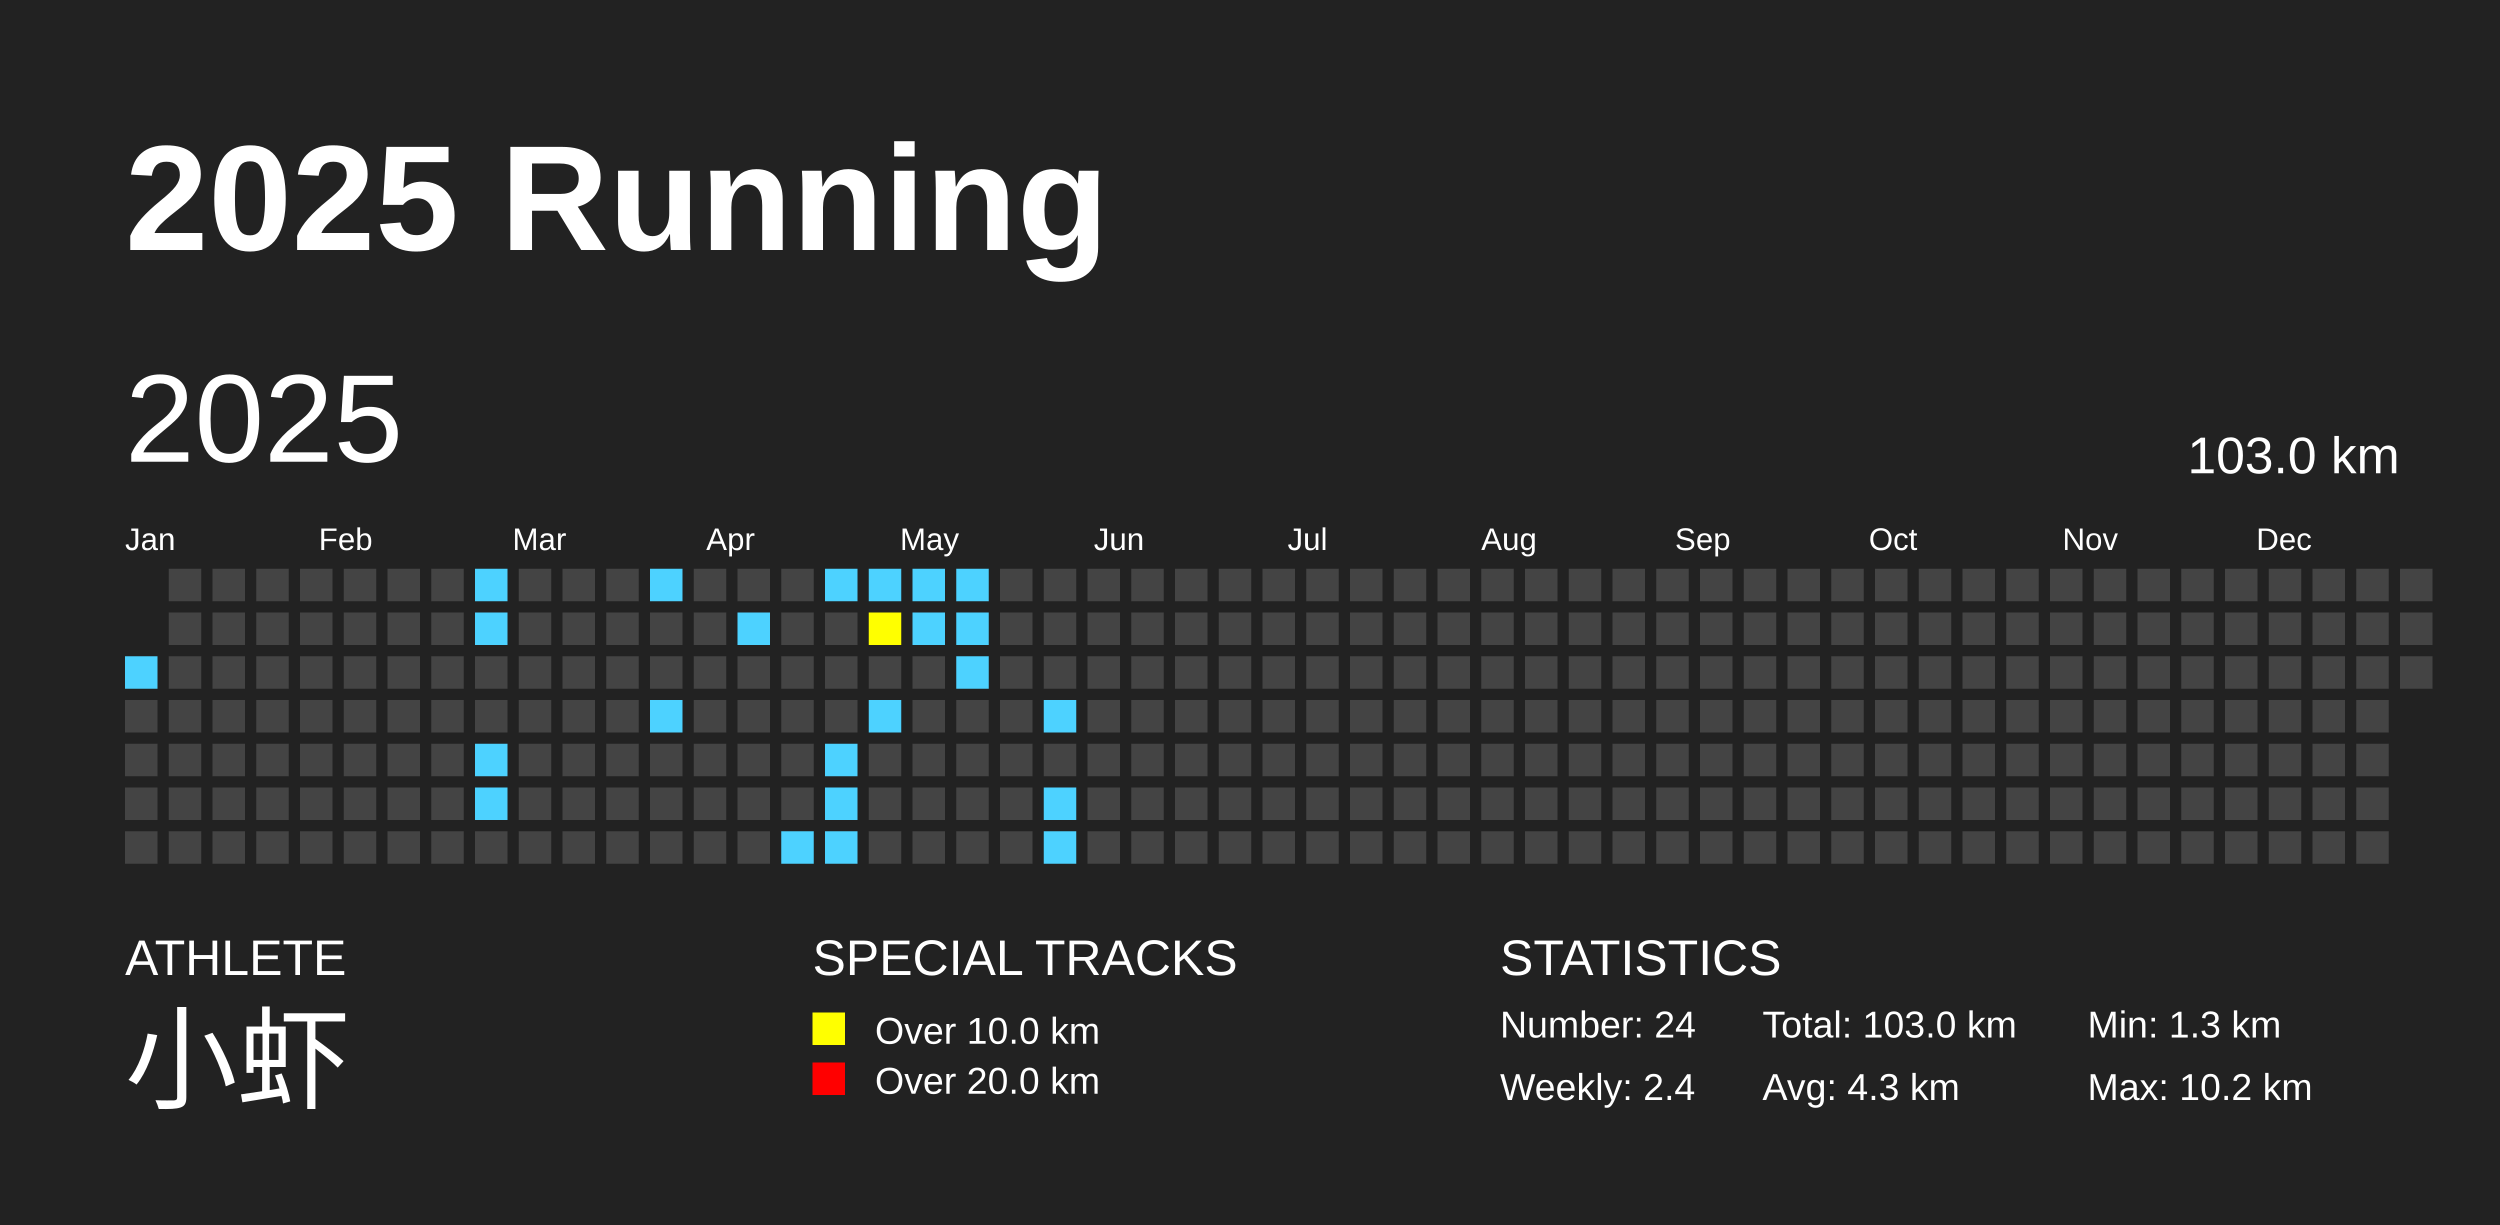
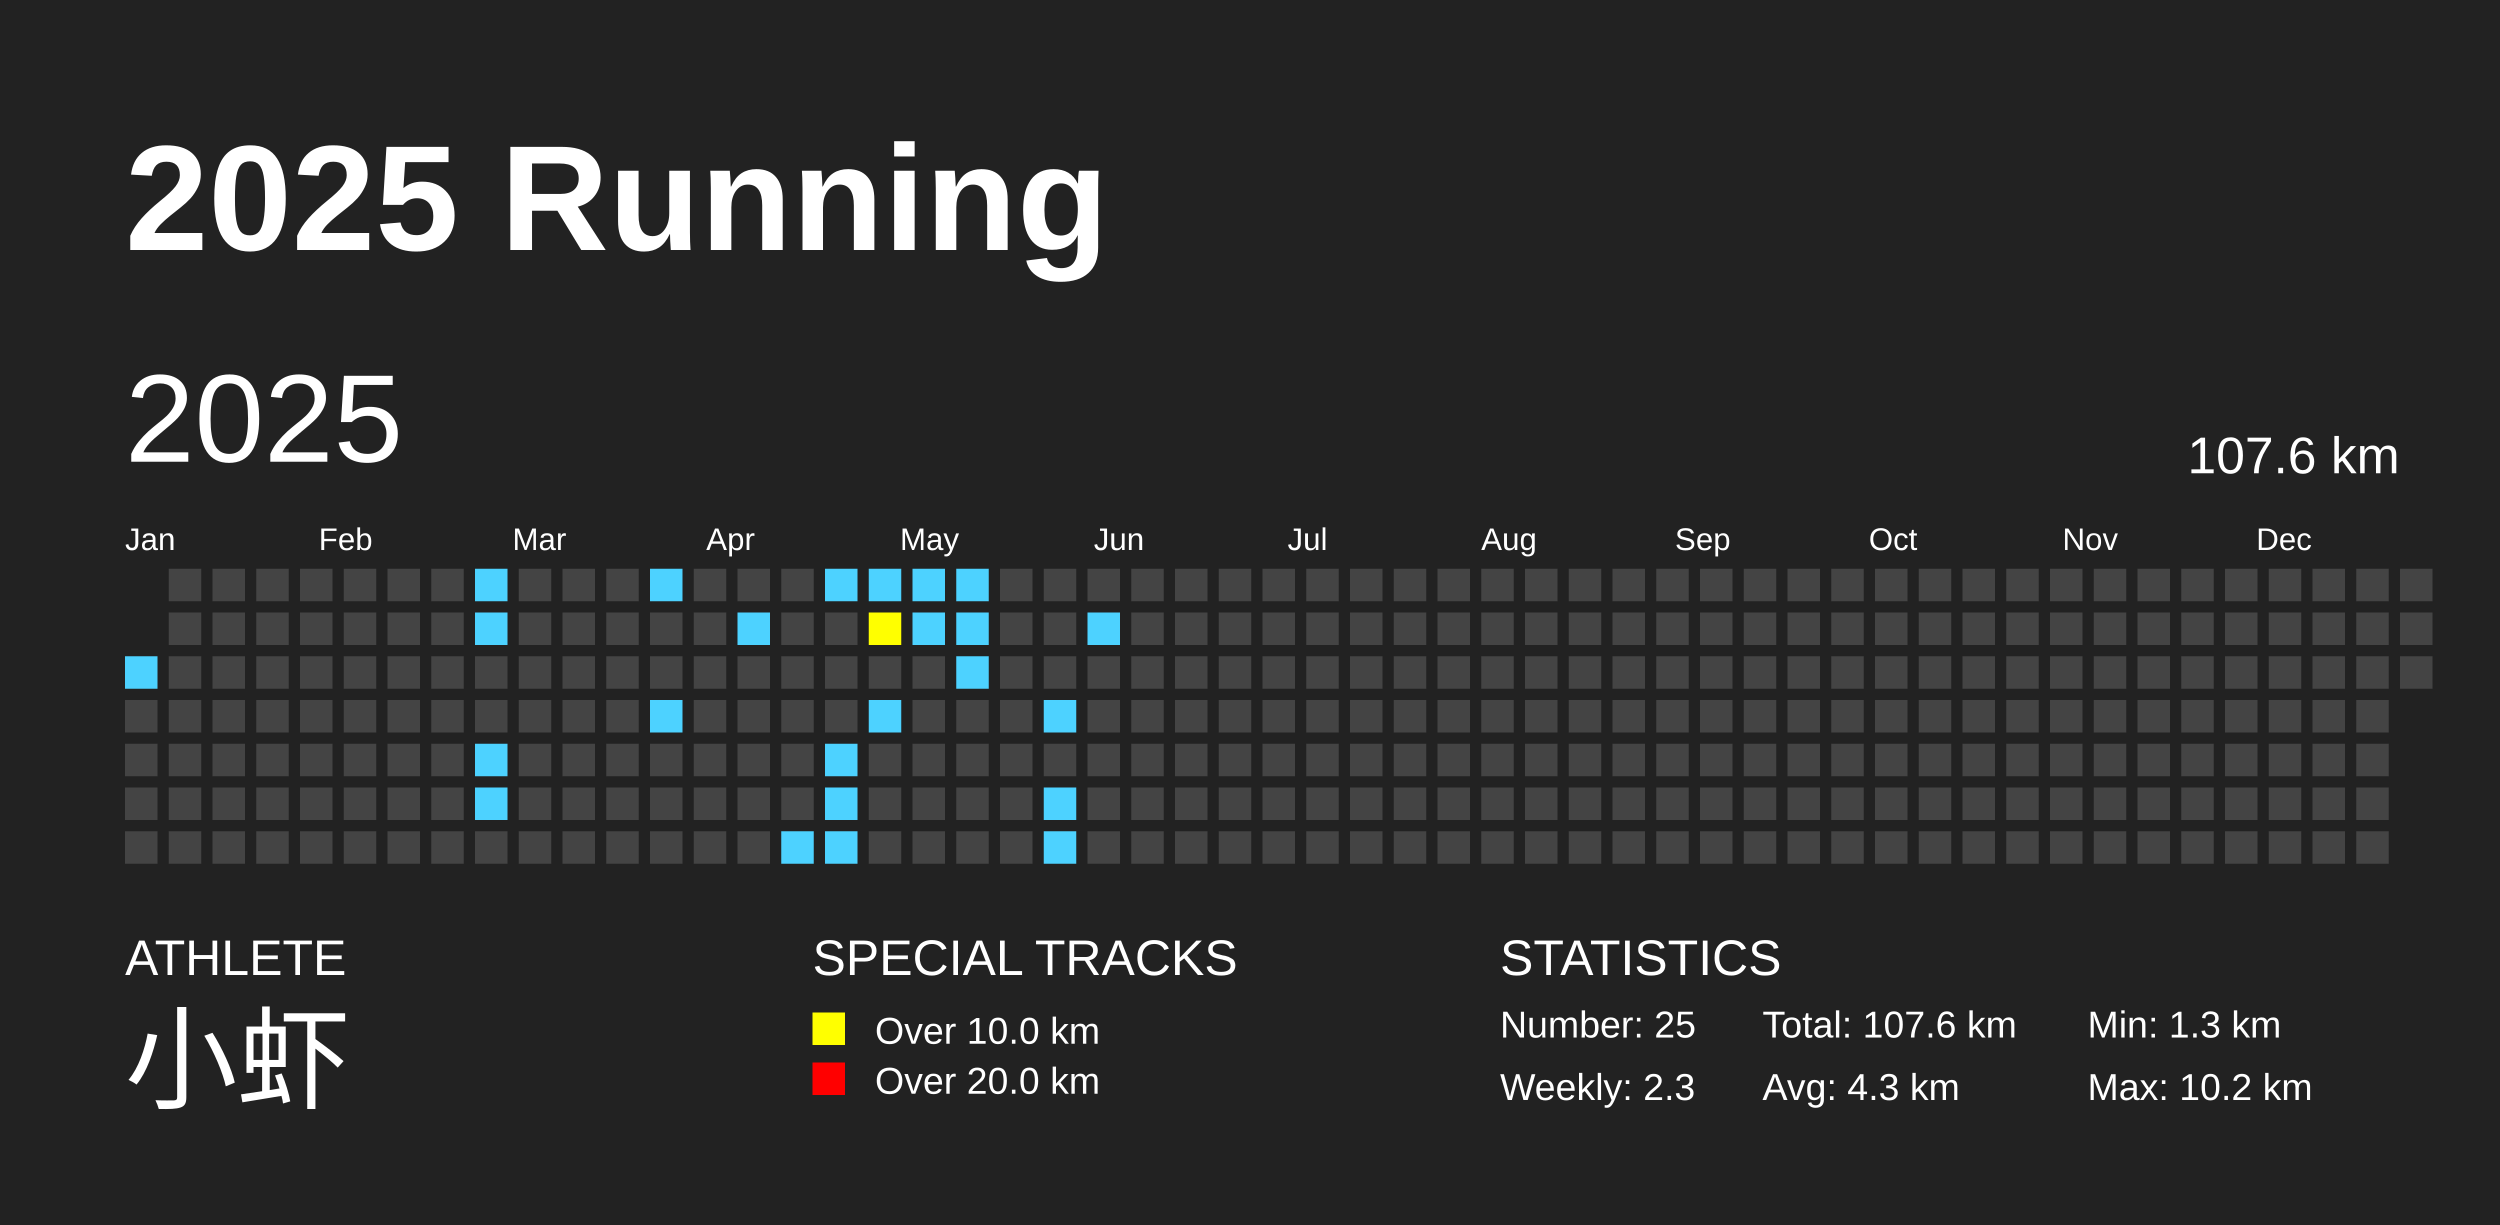
<svg xmlns="http://www.w3.org/2000/svg" baseProfile="full" height="98mm" version="1.1" viewBox="0,0,200,98" width="200mm">
  <defs />
  <rect fill="#222222" height="98" width="200" x="0" y="0" />
  <text fill="#FFFFFF" style="font-size:12px; font-family:Arial; font-weight:bold;" x="10" y="20">2025 Running</text>
  <text fill="#FFFFFF" style="font-size:4px; font-family:Arial" x="10" y="78">ATHLETE</text>
  <text fill="#FFFFFF" style="font-size:9px; font-family:Arial" x="10" y="88">小虾</text>
  <text fill="#FFFFFF" style="font-size:4px; font-family:Arial" x="65" y="78">SPECIAL TRACKS</text>
  <rect fill="yellow" height="2.6" width="2.6" x="65" y="81" />
  <text fill="#FFFFFF" style="font-size:3px; font-family:Arial" x="70" y="83.5">Over 10.0 km</text>
  <rect fill="red" height="2.6" width="2.6" x="65" y="85" />
  <text fill="#FFFFFF" style="font-size:3px; font-family:Arial" x="70" y="87.5">Over 20.0 km</text>
  <text fill="#FFFFFF" style="font-size:4px; font-family:Arial" x="120" y="78">STATISTICS</text>
-   <text fill="#FFFFFF" style="font-size:3px; font-family:Arial" x="120" y="83">Number: 24</text>
-   <text fill="#FFFFFF" style="font-size:3px; font-family:Arial" x="120" y="88">Weekly: 2.4</text>
-   <text fill="#FFFFFF" style="font-size:3px; font-family:Arial" x="141" y="83">Total: 103.0 km</text>
+   <text fill="#FFFFFF" style="font-size:3px; font-family:Arial" x="120" y="83">Number: 25</text>
+   <text fill="#FFFFFF" style="font-size:3px; font-family:Arial" x="120" y="88">Weekly: 2.3</text>
+   <text fill="#FFFFFF" style="font-size:3px; font-family:Arial" x="141" y="83">Total: 107.6 km</text>
  <text fill="#FFFFFF" style="font-size:3px; font-family:Arial" x="141" y="88">Avg: 4.3 km</text>
  <text fill="#FFFFFF" style="font-size:3px; font-family:Arial" x="167" y="83">Min: 1.3 km</text>
  <text fill="#FFFFFF" style="font-size:3px; font-family:Arial" x="167" y="88">Max: 10.2 km</text>
  <text dominant-baseline="hanging" fill="#FFFFFF" style="font-size:10.0px; font-family:Arial;" x="10" y="30">2025</text>
-   <text dominant-baseline="hanging" fill="#FFFFFF" style="font-size:4.125px; font-family:Arial;" x="175" y="35">103.0 km</text>
+   <text dominant-baseline="hanging" fill="#FFFFFF" style="font-size:4.125px; font-family:Arial;" x="175" y="35">107.6 km</text>
  <text fill="#FFFFFF" style="font-size:2.5px; font-family:Arial" x="10.0" y="44">Jan</text>
  <text fill="#FFFFFF" style="font-size:2.5px; font-family:Arial" x="25.5" y="44">Feb</text>
  <text fill="#FFFFFF" style="font-size:2.5px; font-family:Arial" x="41.0" y="44">Mar</text>
  <text fill="#FFFFFF" style="font-size:2.5px; font-family:Arial" x="56.5" y="44">Apr</text>
  <text fill="#FFFFFF" style="font-size:2.5px; font-family:Arial" x="72.0" y="44">May</text>
  <text fill="#FFFFFF" style="font-size:2.5px; font-family:Arial" x="87.5" y="44">Jun</text>
  <text fill="#FFFFFF" style="font-size:2.5px; font-family:Arial" x="103.0" y="44">Jul</text>
  <text fill="#FFFFFF" style="font-size:2.5px; font-family:Arial" x="118.5" y="44">Aug</text>
  <text fill="#FFFFFF" style="font-size:2.5px; font-family:Arial" x="134.0" y="44">Sep</text>
  <text fill="#FFFFFF" style="font-size:2.5px; font-family:Arial" x="149.5" y="44">Oct</text>
  <text fill="#FFFFFF" style="font-size:2.5px; font-family:Arial" x="165.0" y="44">Nov</text>
  <text fill="#FFFFFF" style="font-size:2.5px; font-family:Arial" x="180.5" y="44">Dec</text>
  <rect fill="#4DD2FF" height="2.6" width="2.6" x="10.0" y="52.5" />
  <rect fill="#444444" height="2.6" width="2.6" x="10.0" y="56.0" />
  <rect fill="#444444" height="2.6" width="2.6" x="10.0" y="59.5" />
  <rect fill="#444444" height="2.6" width="2.6" x="10.0" y="63.0" />
  <rect fill="#444444" height="2.6" width="2.6" x="10.0" y="66.5" />
  <rect fill="#444444" height="2.6" width="2.6" x="13.5" y="45.5" />
  <rect fill="#444444" height="2.6" width="2.6" x="13.5" y="49.0" />
  <rect fill="#444444" height="2.6" width="2.6" x="13.5" y="52.5" />
  <rect fill="#444444" height="2.6" width="2.6" x="13.5" y="56.0" />
  <rect fill="#444444" height="2.6" width="2.6" x="13.5" y="59.5" />
  <rect fill="#444444" height="2.6" width="2.6" x="13.5" y="63.0" />
  <rect fill="#444444" height="2.6" width="2.6" x="13.5" y="66.5" />
  <rect fill="#444444" height="2.6" width="2.6" x="17.0" y="45.5" />
  <rect fill="#444444" height="2.6" width="2.6" x="17.0" y="49.0" />
  <rect fill="#444444" height="2.6" width="2.6" x="17.0" y="52.5" />
  <rect fill="#444444" height="2.6" width="2.6" x="17.0" y="56.0" />
  <rect fill="#444444" height="2.6" width="2.6" x="17.0" y="59.5" />
  <rect fill="#444444" height="2.6" width="2.6" x="17.0" y="63.0" />
  <rect fill="#444444" height="2.6" width="2.6" x="17.0" y="66.5" />
  <rect fill="#444444" height="2.6" width="2.6" x="20.5" y="45.5" />
  <rect fill="#444444" height="2.6" width="2.6" x="20.5" y="49.0" />
  <rect fill="#444444" height="2.6" width="2.6" x="20.5" y="52.5" />
  <rect fill="#444444" height="2.6" width="2.6" x="20.5" y="56.0" />
  <rect fill="#444444" height="2.6" width="2.6" x="20.5" y="59.5" />
  <rect fill="#444444" height="2.6" width="2.6" x="20.5" y="63.0" />
  <rect fill="#444444" height="2.6" width="2.6" x="20.5" y="66.5" />
  <rect fill="#444444" height="2.6" width="2.6" x="24.0" y="45.5" />
  <rect fill="#444444" height="2.6" width="2.6" x="24.0" y="49.0" />
  <rect fill="#444444" height="2.6" width="2.6" x="24.0" y="52.5" />
  <rect fill="#444444" height="2.6" width="2.6" x="24.0" y="56.0" />
  <rect fill="#444444" height="2.6" width="2.6" x="24.0" y="59.5" />
  <rect fill="#444444" height="2.6" width="2.6" x="24.0" y="63.0" />
  <rect fill="#444444" height="2.6" width="2.6" x="24.0" y="66.5" />
  <rect fill="#444444" height="2.6" width="2.6" x="27.5" y="45.5" />
  <rect fill="#444444" height="2.6" width="2.6" x="27.5" y="49.0" />
  <rect fill="#444444" height="2.6" width="2.6" x="27.5" y="52.5" />
  <rect fill="#444444" height="2.6" width="2.6" x="27.5" y="56.0" />
  <rect fill="#444444" height="2.6" width="2.6" x="27.5" y="59.5" />
  <rect fill="#444444" height="2.6" width="2.6" x="27.5" y="63.0" />
  <rect fill="#444444" height="2.6" width="2.6" x="27.5" y="66.5" />
  <rect fill="#444444" height="2.6" width="2.6" x="31.0" y="45.5" />
  <rect fill="#444444" height="2.6" width="2.6" x="31.0" y="49.0" />
  <rect fill="#444444" height="2.6" width="2.6" x="31.0" y="52.5" />
  <rect fill="#444444" height="2.6" width="2.6" x="31.0" y="56.0" />
  <rect fill="#444444" height="2.6" width="2.6" x="31.0" y="59.5" />
  <rect fill="#444444" height="2.6" width="2.6" x="31.0" y="63.0" />
  <rect fill="#444444" height="2.6" width="2.6" x="31.0" y="66.5" />
  <rect fill="#444444" height="2.6" width="2.6" x="34.5" y="45.5" />
  <rect fill="#444444" height="2.6" width="2.6" x="34.5" y="49.0" />
  <rect fill="#444444" height="2.6" width="2.6" x="34.5" y="52.5" />
  <rect fill="#444444" height="2.6" width="2.6" x="34.5" y="56.0" />
  <rect fill="#444444" height="2.6" width="2.6" x="34.5" y="59.5" />
  <rect fill="#444444" height="2.6" width="2.6" x="34.5" y="63.0" />
  <rect fill="#444444" height="2.6" width="2.6" x="34.5" y="66.5" />
  <rect fill="#4DD2FF" height="2.6" width="2.6" x="38.0" y="45.5" />
  <rect fill="#4DD2FF" height="2.6" width="2.6" x="38.0" y="49.0" />
  <rect fill="#444444" height="2.6" width="2.6" x="38.0" y="52.5" />
  <rect fill="#444444" height="2.6" width="2.6" x="38.0" y="56.0" />
  <rect fill="#4DD2FF" height="2.6" width="2.6" x="38.0" y="59.5" />
  <rect fill="#4DD2FF" height="2.6" width="2.6" x="38.0" y="63.0" />
  <rect fill="#444444" height="2.6" width="2.6" x="38.0" y="66.5" />
  <rect fill="#444444" height="2.6" width="2.6" x="41.5" y="45.5" />
  <rect fill="#444444" height="2.6" width="2.6" x="41.5" y="49.0" />
  <rect fill="#444444" height="2.6" width="2.6" x="41.5" y="52.5" />
  <rect fill="#444444" height="2.6" width="2.6" x="41.5" y="56.0" />
  <rect fill="#444444" height="2.6" width="2.6" x="41.5" y="59.5" />
  <rect fill="#444444" height="2.6" width="2.6" x="41.5" y="63.0" />
  <rect fill="#444444" height="2.6" width="2.6" x="41.5" y="66.5" />
  <rect fill="#444444" height="2.6" width="2.6" x="45.0" y="45.5" />
  <rect fill="#444444" height="2.6" width="2.6" x="45.0" y="49.0" />
  <rect fill="#444444" height="2.6" width="2.6" x="45.0" y="52.5" />
  <rect fill="#444444" height="2.6" width="2.6" x="45.0" y="56.0" />
  <rect fill="#444444" height="2.6" width="2.6" x="45.0" y="59.5" />
  <rect fill="#444444" height="2.6" width="2.6" x="45.0" y="63.0" />
  <rect fill="#444444" height="2.6" width="2.6" x="45.0" y="66.5" />
  <rect fill="#444444" height="2.6" width="2.6" x="48.5" y="45.5" />
  <rect fill="#444444" height="2.6" width="2.6" x="48.5" y="49.0" />
  <rect fill="#444444" height="2.6" width="2.6" x="48.5" y="52.5" />
  <rect fill="#444444" height="2.6" width="2.6" x="48.5" y="56.0" />
  <rect fill="#444444" height="2.6" width="2.6" x="48.5" y="59.5" />
  <rect fill="#444444" height="2.6" width="2.6" x="48.5" y="63.0" />
  <rect fill="#444444" height="2.6" width="2.6" x="48.5" y="66.5" />
  <rect fill="#4DD2FF" height="2.6" width="2.6" x="52.0" y="45.5" />
  <rect fill="#444444" height="2.6" width="2.6" x="52.0" y="49.0" />
  <rect fill="#444444" height="2.6" width="2.6" x="52.0" y="52.5" />
  <rect fill="#4DD2FF" height="2.6" width="2.6" x="52.0" y="56.0" />
  <rect fill="#444444" height="2.6" width="2.6" x="52.0" y="59.5" />
  <rect fill="#444444" height="2.6" width="2.6" x="52.0" y="63.0" />
  <rect fill="#444444" height="2.6" width="2.6" x="52.0" y="66.5" />
  <rect fill="#444444" height="2.6" width="2.6" x="55.5" y="45.5" />
  <rect fill="#444444" height="2.6" width="2.6" x="55.5" y="49.0" />
  <rect fill="#444444" height="2.6" width="2.6" x="55.5" y="52.5" />
  <rect fill="#444444" height="2.6" width="2.6" x="55.5" y="56.0" />
  <rect fill="#444444" height="2.6" width="2.6" x="55.5" y="59.5" />
  <rect fill="#444444" height="2.6" width="2.6" x="55.5" y="63.0" />
  <rect fill="#444444" height="2.6" width="2.6" x="55.5" y="66.5" />
  <rect fill="#444444" height="2.6" width="2.6" x="59.0" y="45.5" />
  <rect fill="#4DD2FF" height="2.6" width="2.6" x="59.0" y="49.0" />
  <rect fill="#444444" height="2.6" width="2.6" x="59.0" y="52.5" />
  <rect fill="#444444" height="2.6" width="2.6" x="59.0" y="56.0" />
  <rect fill="#444444" height="2.6" width="2.6" x="59.0" y="59.5" />
  <rect fill="#444444" height="2.6" width="2.6" x="59.0" y="63.0" />
  <rect fill="#444444" height="2.6" width="2.6" x="59.0" y="66.5" />
  <rect fill="#444444" height="2.6" width="2.6" x="62.5" y="45.5" />
  <rect fill="#444444" height="2.6" width="2.6" x="62.5" y="49.0" />
  <rect fill="#444444" height="2.6" width="2.6" x="62.5" y="52.5" />
  <rect fill="#444444" height="2.6" width="2.6" x="62.5" y="56.0" />
  <rect fill="#444444" height="2.6" width="2.6" x="62.5" y="59.5" />
  <rect fill="#444444" height="2.6" width="2.6" x="62.5" y="63.0" />
  <rect fill="#4DD2FF" height="2.6" width="2.6" x="62.5" y="66.5" />
  <rect fill="#4DD2FF" height="2.6" width="2.6" x="66.0" y="45.5" />
  <rect fill="#444444" height="2.6" width="2.6" x="66.0" y="49.0" />
  <rect fill="#444444" height="2.6" width="2.6" x="66.0" y="52.5" />
  <rect fill="#444444" height="2.6" width="2.6" x="66.0" y="56.0" />
  <rect fill="#4DD2FF" height="2.6" width="2.6" x="66.0" y="59.5" />
  <rect fill="#4DD2FF" height="2.6" width="2.6" x="66.0" y="63.0" />
  <rect fill="#4DD2FF" height="2.6" width="2.6" x="66.0" y="66.5" />
  <rect fill="#4DD2FF" height="2.6" width="2.6" x="69.5" y="45.5" />
  <rect fill="yellow" height="2.6" width="2.6" x="69.5" y="49.0" />
  <rect fill="#444444" height="2.6" width="2.6" x="69.5" y="52.5" />
  <rect fill="#4DD2FF" height="2.6" width="2.6" x="69.5" y="56.0" />
  <rect fill="#444444" height="2.6" width="2.6" x="69.5" y="59.5" />
  <rect fill="#444444" height="2.6" width="2.6" x="69.5" y="63.0" />
  <rect fill="#444444" height="2.6" width="2.6" x="69.5" y="66.5" />
  <rect fill="#4DD2FF" height="2.6" width="2.6" x="73.0" y="45.5" />
  <rect fill="#4DD2FF" height="2.6" width="2.6" x="73.0" y="49.0" />
  <rect fill="#444444" height="2.6" width="2.6" x="73.0" y="52.5" />
  <rect fill="#444444" height="2.6" width="2.6" x="73.0" y="56.0" />
  <rect fill="#444444" height="2.6" width="2.6" x="73.0" y="59.5" />
  <rect fill="#444444" height="2.6" width="2.6" x="73.0" y="63.0" />
  <rect fill="#444444" height="2.6" width="2.6" x="73.0" y="66.5" />
  <rect fill="#4DD2FF" height="2.6" width="2.6" x="76.5" y="45.5" />
  <rect fill="#4DD2FF" height="2.6" width="2.6" x="76.5" y="49.0" />
  <rect fill="#4DD2FF" height="2.6" width="2.6" x="76.5" y="52.5" />
  <rect fill="#444444" height="2.6" width="2.6" x="76.5" y="56.0" />
  <rect fill="#444444" height="2.6" width="2.6" x="76.5" y="59.5" />
  <rect fill="#444444" height="2.6" width="2.6" x="76.5" y="63.0" />
  <rect fill="#444444" height="2.6" width="2.6" x="76.5" y="66.5" />
  <rect fill="#444444" height="2.6" width="2.6" x="80.0" y="45.5" />
  <rect fill="#444444" height="2.6" width="2.6" x="80.0" y="49.0" />
  <rect fill="#444444" height="2.6" width="2.6" x="80.0" y="52.5" />
  <rect fill="#444444" height="2.6" width="2.6" x="80.0" y="56.0" />
  <rect fill="#444444" height="2.6" width="2.6" x="80.0" y="59.5" />
  <rect fill="#444444" height="2.6" width="2.6" x="80.0" y="63.0" />
  <rect fill="#444444" height="2.6" width="2.6" x="80.0" y="66.5" />
  <rect fill="#444444" height="2.6" width="2.6" x="83.5" y="45.5" />
  <rect fill="#444444" height="2.6" width="2.6" x="83.5" y="49.0" />
  <rect fill="#444444" height="2.6" width="2.6" x="83.5" y="52.5" />
  <rect fill="#4DD2FF" height="2.6" width="2.6" x="83.5" y="56.0" />
  <rect fill="#444444" height="2.6" width="2.6" x="83.5" y="59.5" />
  <rect fill="#4DD2FF" height="2.6" width="2.6" x="83.5" y="63.0" />
  <rect fill="#4DD2FF" height="2.6" width="2.6" x="83.5" y="66.5" />
  <rect fill="#444444" height="2.6" width="2.6" x="87.0" y="45.5" />
-   <rect fill="#444444" height="2.6" width="2.6" x="87.0" y="49.0" />
+   <rect fill="#4DD2FF" height="2.6" width="2.6" x="87.0" y="49.0" />
  <rect fill="#444444" height="2.6" width="2.6" x="87.0" y="52.5" />
  <rect fill="#444444" height="2.6" width="2.6" x="87.0" y="56.0" />
  <rect fill="#444444" height="2.6" width="2.6" x="87.0" y="59.5" />
  <rect fill="#444444" height="2.6" width="2.6" x="87.0" y="63.0" />
  <rect fill="#444444" height="2.6" width="2.6" x="87.0" y="66.5" />
  <rect fill="#444444" height="2.6" width="2.6" x="90.5" y="45.5" />
  <rect fill="#444444" height="2.6" width="2.6" x="90.5" y="49.0" />
  <rect fill="#444444" height="2.6" width="2.6" x="90.5" y="52.5" />
  <rect fill="#444444" height="2.6" width="2.6" x="90.5" y="56.0" />
  <rect fill="#444444" height="2.6" width="2.6" x="90.5" y="59.5" />
  <rect fill="#444444" height="2.6" width="2.6" x="90.5" y="63.0" />
  <rect fill="#444444" height="2.6" width="2.6" x="90.5" y="66.5" />
  <rect fill="#444444" height="2.6" width="2.6" x="94.0" y="45.5" />
  <rect fill="#444444" height="2.6" width="2.6" x="94.0" y="49.0" />
  <rect fill="#444444" height="2.6" width="2.6" x="94.0" y="52.5" />
  <rect fill="#444444" height="2.6" width="2.6" x="94.0" y="56.0" />
  <rect fill="#444444" height="2.6" width="2.6" x="94.0" y="59.5" />
  <rect fill="#444444" height="2.6" width="2.6" x="94.0" y="63.0" />
  <rect fill="#444444" height="2.6" width="2.6" x="94.0" y="66.5" />
  <rect fill="#444444" height="2.6" width="2.6" x="97.5" y="45.5" />
  <rect fill="#444444" height="2.6" width="2.6" x="97.5" y="49.0" />
  <rect fill="#444444" height="2.6" width="2.6" x="97.5" y="52.5" />
  <rect fill="#444444" height="2.6" width="2.6" x="97.5" y="56.0" />
  <rect fill="#444444" height="2.6" width="2.6" x="97.5" y="59.5" />
  <rect fill="#444444" height="2.6" width="2.6" x="97.5" y="63.0" />
  <rect fill="#444444" height="2.6" width="2.6" x="97.5" y="66.5" />
  <rect fill="#444444" height="2.6" width="2.6" x="101.0" y="45.5" />
  <rect fill="#444444" height="2.6" width="2.6" x="101.0" y="49.0" />
  <rect fill="#444444" height="2.6" width="2.6" x="101.0" y="52.5" />
  <rect fill="#444444" height="2.6" width="2.6" x="101.0" y="56.0" />
  <rect fill="#444444" height="2.6" width="2.6" x="101.0" y="59.5" />
  <rect fill="#444444" height="2.6" width="2.6" x="101.0" y="63.0" />
  <rect fill="#444444" height="2.6" width="2.6" x="101.0" y="66.5" />
  <rect fill="#444444" height="2.6" width="2.6" x="104.5" y="45.5" />
  <rect fill="#444444" height="2.6" width="2.6" x="104.5" y="49.0" />
  <rect fill="#444444" height="2.6" width="2.6" x="104.5" y="52.5" />
  <rect fill="#444444" height="2.6" width="2.6" x="104.5" y="56.0" />
  <rect fill="#444444" height="2.6" width="2.6" x="104.5" y="59.5" />
  <rect fill="#444444" height="2.6" width="2.6" x="104.5" y="63.0" />
  <rect fill="#444444" height="2.6" width="2.6" x="104.5" y="66.5" />
  <rect fill="#444444" height="2.6" width="2.6" x="108.0" y="45.5" />
  <rect fill="#444444" height="2.6" width="2.6" x="108.0" y="49.0" />
  <rect fill="#444444" height="2.6" width="2.6" x="108.0" y="52.5" />
  <rect fill="#444444" height="2.6" width="2.6" x="108.0" y="56.0" />
  <rect fill="#444444" height="2.6" width="2.6" x="108.0" y="59.5" />
  <rect fill="#444444" height="2.6" width="2.6" x="108.0" y="63.0" />
  <rect fill="#444444" height="2.6" width="2.6" x="108.0" y="66.5" />
  <rect fill="#444444" height="2.6" width="2.6" x="111.5" y="45.5" />
  <rect fill="#444444" height="2.6" width="2.6" x="111.5" y="49.0" />
  <rect fill="#444444" height="2.6" width="2.6" x="111.5" y="52.5" />
  <rect fill="#444444" height="2.6" width="2.6" x="111.5" y="56.0" />
  <rect fill="#444444" height="2.6" width="2.6" x="111.5" y="59.5" />
  <rect fill="#444444" height="2.6" width="2.6" x="111.5" y="63.0" />
  <rect fill="#444444" height="2.6" width="2.6" x="111.5" y="66.5" />
  <rect fill="#444444" height="2.6" width="2.6" x="115.0" y="45.5" />
  <rect fill="#444444" height="2.6" width="2.6" x="115.0" y="49.0" />
  <rect fill="#444444" height="2.6" width="2.6" x="115.0" y="52.5" />
  <rect fill="#444444" height="2.6" width="2.6" x="115.0" y="56.0" />
  <rect fill="#444444" height="2.6" width="2.6" x="115.0" y="59.5" />
  <rect fill="#444444" height="2.6" width="2.6" x="115.0" y="63.0" />
  <rect fill="#444444" height="2.6" width="2.6" x="115.0" y="66.5" />
  <rect fill="#444444" height="2.6" width="2.6" x="118.5" y="45.5" />
  <rect fill="#444444" height="2.6" width="2.6" x="118.5" y="49.0" />
  <rect fill="#444444" height="2.6" width="2.6" x="118.5" y="52.5" />
  <rect fill="#444444" height="2.6" width="2.6" x="118.5" y="56.0" />
  <rect fill="#444444" height="2.6" width="2.6" x="118.5" y="59.5" />
  <rect fill="#444444" height="2.6" width="2.6" x="118.5" y="63.0" />
  <rect fill="#444444" height="2.6" width="2.6" x="118.5" y="66.5" />
  <rect fill="#444444" height="2.6" width="2.6" x="122.0" y="45.5" />
  <rect fill="#444444" height="2.6" width="2.6" x="122.0" y="49.0" />
  <rect fill="#444444" height="2.6" width="2.6" x="122.0" y="52.5" />
  <rect fill="#444444" height="2.6" width="2.6" x="122.0" y="56.0" />
  <rect fill="#444444" height="2.6" width="2.6" x="122.0" y="59.5" />
  <rect fill="#444444" height="2.6" width="2.6" x="122.0" y="63.0" />
  <rect fill="#444444" height="2.6" width="2.6" x="122.0" y="66.5" />
  <rect fill="#444444" height="2.6" width="2.6" x="125.5" y="45.5" />
  <rect fill="#444444" height="2.6" width="2.6" x="125.5" y="49.0" />
  <rect fill="#444444" height="2.6" width="2.6" x="125.5" y="52.5" />
  <rect fill="#444444" height="2.6" width="2.6" x="125.5" y="56.0" />
  <rect fill="#444444" height="2.6" width="2.6" x="125.5" y="59.5" />
  <rect fill="#444444" height="2.6" width="2.6" x="125.5" y="63.0" />
  <rect fill="#444444" height="2.6" width="2.6" x="125.5" y="66.5" />
  <rect fill="#444444" height="2.6" width="2.6" x="129.0" y="45.5" />
  <rect fill="#444444" height="2.6" width="2.6" x="129.0" y="49.0" />
  <rect fill="#444444" height="2.6" width="2.6" x="129.0" y="52.5" />
  <rect fill="#444444" height="2.6" width="2.6" x="129.0" y="56.0" />
  <rect fill="#444444" height="2.6" width="2.6" x="129.0" y="59.5" />
  <rect fill="#444444" height="2.6" width="2.6" x="129.0" y="63.0" />
  <rect fill="#444444" height="2.6" width="2.6" x="129.0" y="66.5" />
  <rect fill="#444444" height="2.6" width="2.6" x="132.5" y="45.5" />
  <rect fill="#444444" height="2.6" width="2.6" x="132.5" y="49.0" />
  <rect fill="#444444" height="2.6" width="2.6" x="132.5" y="52.5" />
  <rect fill="#444444" height="2.6" width="2.6" x="132.5" y="56.0" />
  <rect fill="#444444" height="2.6" width="2.6" x="132.5" y="59.5" />
  <rect fill="#444444" height="2.6" width="2.6" x="132.5" y="63.0" />
  <rect fill="#444444" height="2.6" width="2.6" x="132.5" y="66.5" />
  <rect fill="#444444" height="2.6" width="2.6" x="136.0" y="45.5" />
  <rect fill="#444444" height="2.6" width="2.6" x="136.0" y="49.0" />
  <rect fill="#444444" height="2.6" width="2.6" x="136.0" y="52.5" />
  <rect fill="#444444" height="2.6" width="2.6" x="136.0" y="56.0" />
  <rect fill="#444444" height="2.6" width="2.6" x="136.0" y="59.5" />
  <rect fill="#444444" height="2.6" width="2.6" x="136.0" y="63.0" />
  <rect fill="#444444" height="2.6" width="2.6" x="136.0" y="66.5" />
  <rect fill="#444444" height="2.6" width="2.6" x="139.5" y="45.5" />
  <rect fill="#444444" height="2.6" width="2.6" x="139.5" y="49.0" />
  <rect fill="#444444" height="2.6" width="2.6" x="139.5" y="52.5" />
  <rect fill="#444444" height="2.6" width="2.6" x="139.5" y="56.0" />
  <rect fill="#444444" height="2.6" width="2.6" x="139.5" y="59.5" />
  <rect fill="#444444" height="2.6" width="2.6" x="139.5" y="63.0" />
  <rect fill="#444444" height="2.6" width="2.6" x="139.5" y="66.5" />
  <rect fill="#444444" height="2.6" width="2.6" x="143.0" y="45.5" />
  <rect fill="#444444" height="2.6" width="2.6" x="143.0" y="49.0" />
  <rect fill="#444444" height="2.6" width="2.6" x="143.0" y="52.5" />
  <rect fill="#444444" height="2.6" width="2.6" x="143.0" y="56.0" />
  <rect fill="#444444" height="2.6" width="2.6" x="143.0" y="59.5" />
  <rect fill="#444444" height="2.6" width="2.6" x="143.0" y="63.0" />
  <rect fill="#444444" height="2.6" width="2.6" x="143.0" y="66.5" />
  <rect fill="#444444" height="2.6" width="2.6" x="146.5" y="45.5" />
  <rect fill="#444444" height="2.6" width="2.6" x="146.5" y="49.0" />
  <rect fill="#444444" height="2.6" width="2.6" x="146.5" y="52.5" />
  <rect fill="#444444" height="2.6" width="2.6" x="146.5" y="56.0" />
  <rect fill="#444444" height="2.6" width="2.6" x="146.5" y="59.5" />
  <rect fill="#444444" height="2.6" width="2.6" x="146.5" y="63.0" />
  <rect fill="#444444" height="2.6" width="2.6" x="146.5" y="66.5" />
  <rect fill="#444444" height="2.6" width="2.6" x="150.0" y="45.5" />
  <rect fill="#444444" height="2.6" width="2.6" x="150.0" y="49.0" />
  <rect fill="#444444" height="2.6" width="2.6" x="150.0" y="52.5" />
  <rect fill="#444444" height="2.6" width="2.6" x="150.0" y="56.0" />
  <rect fill="#444444" height="2.6" width="2.6" x="150.0" y="59.5" />
  <rect fill="#444444" height="2.6" width="2.6" x="150.0" y="63.0" />
  <rect fill="#444444" height="2.6" width="2.6" x="150.0" y="66.5" />
  <rect fill="#444444" height="2.6" width="2.6" x="153.5" y="45.5" />
  <rect fill="#444444" height="2.6" width="2.6" x="153.5" y="49.0" />
  <rect fill="#444444" height="2.6" width="2.6" x="153.5" y="52.5" />
  <rect fill="#444444" height="2.6" width="2.6" x="153.5" y="56.0" />
  <rect fill="#444444" height="2.6" width="2.6" x="153.5" y="59.5" />
  <rect fill="#444444" height="2.6" width="2.6" x="153.5" y="63.0" />
  <rect fill="#444444" height="2.6" width="2.6" x="153.5" y="66.5" />
  <rect fill="#444444" height="2.6" width="2.6" x="157.0" y="45.5" />
  <rect fill="#444444" height="2.6" width="2.6" x="157.0" y="49.0" />
  <rect fill="#444444" height="2.6" width="2.6" x="157.0" y="52.5" />
  <rect fill="#444444" height="2.6" width="2.6" x="157.0" y="56.0" />
  <rect fill="#444444" height="2.6" width="2.6" x="157.0" y="59.5" />
  <rect fill="#444444" height="2.6" width="2.6" x="157.0" y="63.0" />
  <rect fill="#444444" height="2.6" width="2.6" x="157.0" y="66.5" />
  <rect fill="#444444" height="2.6" width="2.6" x="160.5" y="45.5" />
  <rect fill="#444444" height="2.6" width="2.6" x="160.5" y="49.0" />
  <rect fill="#444444" height="2.6" width="2.6" x="160.5" y="52.5" />
  <rect fill="#444444" height="2.6" width="2.6" x="160.5" y="56.0" />
  <rect fill="#444444" height="2.6" width="2.6" x="160.5" y="59.5" />
  <rect fill="#444444" height="2.6" width="2.6" x="160.5" y="63.0" />
  <rect fill="#444444" height="2.6" width="2.6" x="160.5" y="66.5" />
  <rect fill="#444444" height="2.6" width="2.6" x="164.0" y="45.5" />
  <rect fill="#444444" height="2.6" width="2.6" x="164.0" y="49.0" />
  <rect fill="#444444" height="2.6" width="2.6" x="164.0" y="52.5" />
  <rect fill="#444444" height="2.6" width="2.6" x="164.0" y="56.0" />
  <rect fill="#444444" height="2.6" width="2.6" x="164.0" y="59.5" />
  <rect fill="#444444" height="2.6" width="2.6" x="164.0" y="63.0" />
  <rect fill="#444444" height="2.6" width="2.6" x="164.0" y="66.5" />
  <rect fill="#444444" height="2.6" width="2.6" x="167.5" y="45.5" />
  <rect fill="#444444" height="2.6" width="2.6" x="167.5" y="49.0" />
  <rect fill="#444444" height="2.6" width="2.6" x="167.5" y="52.5" />
  <rect fill="#444444" height="2.6" width="2.6" x="167.5" y="56.0" />
  <rect fill="#444444" height="2.6" width="2.6" x="167.5" y="59.5" />
  <rect fill="#444444" height="2.6" width="2.6" x="167.5" y="63.0" />
  <rect fill="#444444" height="2.6" width="2.6" x="167.5" y="66.5" />
  <rect fill="#444444" height="2.6" width="2.6" x="171.0" y="45.5" />
  <rect fill="#444444" height="2.6" width="2.6" x="171.0" y="49.0" />
  <rect fill="#444444" height="2.6" width="2.6" x="171.0" y="52.5" />
  <rect fill="#444444" height="2.6" width="2.6" x="171.0" y="56.0" />
  <rect fill="#444444" height="2.6" width="2.6" x="171.0" y="59.5" />
  <rect fill="#444444" height="2.6" width="2.6" x="171.0" y="63.0" />
  <rect fill="#444444" height="2.6" width="2.6" x="171.0" y="66.5" />
  <rect fill="#444444" height="2.6" width="2.6" x="174.5" y="45.5" />
  <rect fill="#444444" height="2.6" width="2.6" x="174.5" y="49.0" />
  <rect fill="#444444" height="2.6" width="2.6" x="174.5" y="52.5" />
  <rect fill="#444444" height="2.6" width="2.6" x="174.5" y="56.0" />
  <rect fill="#444444" height="2.6" width="2.6" x="174.5" y="59.5" />
  <rect fill="#444444" height="2.6" width="2.6" x="174.5" y="63.0" />
  <rect fill="#444444" height="2.6" width="2.6" x="174.5" y="66.5" />
  <rect fill="#444444" height="2.6" width="2.6" x="178.0" y="45.5" />
  <rect fill="#444444" height="2.6" width="2.6" x="178.0" y="49.0" />
  <rect fill="#444444" height="2.6" width="2.6" x="178.0" y="52.5" />
  <rect fill="#444444" height="2.6" width="2.6" x="178.0" y="56.0" />
  <rect fill="#444444" height="2.6" width="2.6" x="178.0" y="59.5" />
  <rect fill="#444444" height="2.6" width="2.6" x="178.0" y="63.0" />
  <rect fill="#444444" height="2.6" width="2.6" x="178.0" y="66.5" />
  <rect fill="#444444" height="2.6" width="2.6" x="181.5" y="45.5" />
  <rect fill="#444444" height="2.6" width="2.6" x="181.5" y="49.0" />
  <rect fill="#444444" height="2.6" width="2.6" x="181.5" y="52.5" />
  <rect fill="#444444" height="2.6" width="2.6" x="181.5" y="56.0" />
  <rect fill="#444444" height="2.6" width="2.6" x="181.5" y="59.5" />
  <rect fill="#444444" height="2.6" width="2.6" x="181.5" y="63.0" />
  <rect fill="#444444" height="2.6" width="2.6" x="181.5" y="66.5" />
  <rect fill="#444444" height="2.6" width="2.6" x="185.0" y="45.5" />
  <rect fill="#444444" height="2.6" width="2.6" x="185.0" y="49.0" />
  <rect fill="#444444" height="2.6" width="2.6" x="185.0" y="52.5" />
  <rect fill="#444444" height="2.6" width="2.6" x="185.0" y="56.0" />
  <rect fill="#444444" height="2.6" width="2.6" x="185.0" y="59.5" />
  <rect fill="#444444" height="2.6" width="2.6" x="185.0" y="63.0" />
  <rect fill="#444444" height="2.6" width="2.6" x="185.0" y="66.5" />
  <rect fill="#444444" height="2.6" width="2.6" x="188.5" y="45.5" />
  <rect fill="#444444" height="2.6" width="2.6" x="188.5" y="49.0" />
  <rect fill="#444444" height="2.6" width="2.6" x="188.5" y="52.5" />
  <rect fill="#444444" height="2.6" width="2.6" x="188.5" y="56.0" />
  <rect fill="#444444" height="2.6" width="2.6" x="188.5" y="59.5" />
  <rect fill="#444444" height="2.6" width="2.6" x="188.5" y="63.0" />
  <rect fill="#444444" height="2.6" width="2.6" x="188.5" y="66.5" />
  <rect fill="#444444" height="2.6" width="2.6" x="192.0" y="45.5" />
  <rect fill="#444444" height="2.6" width="2.6" x="192.0" y="49.0" />
  <rect fill="#444444" height="2.6" width="2.6" x="192.0" y="52.5" />
</svg>
